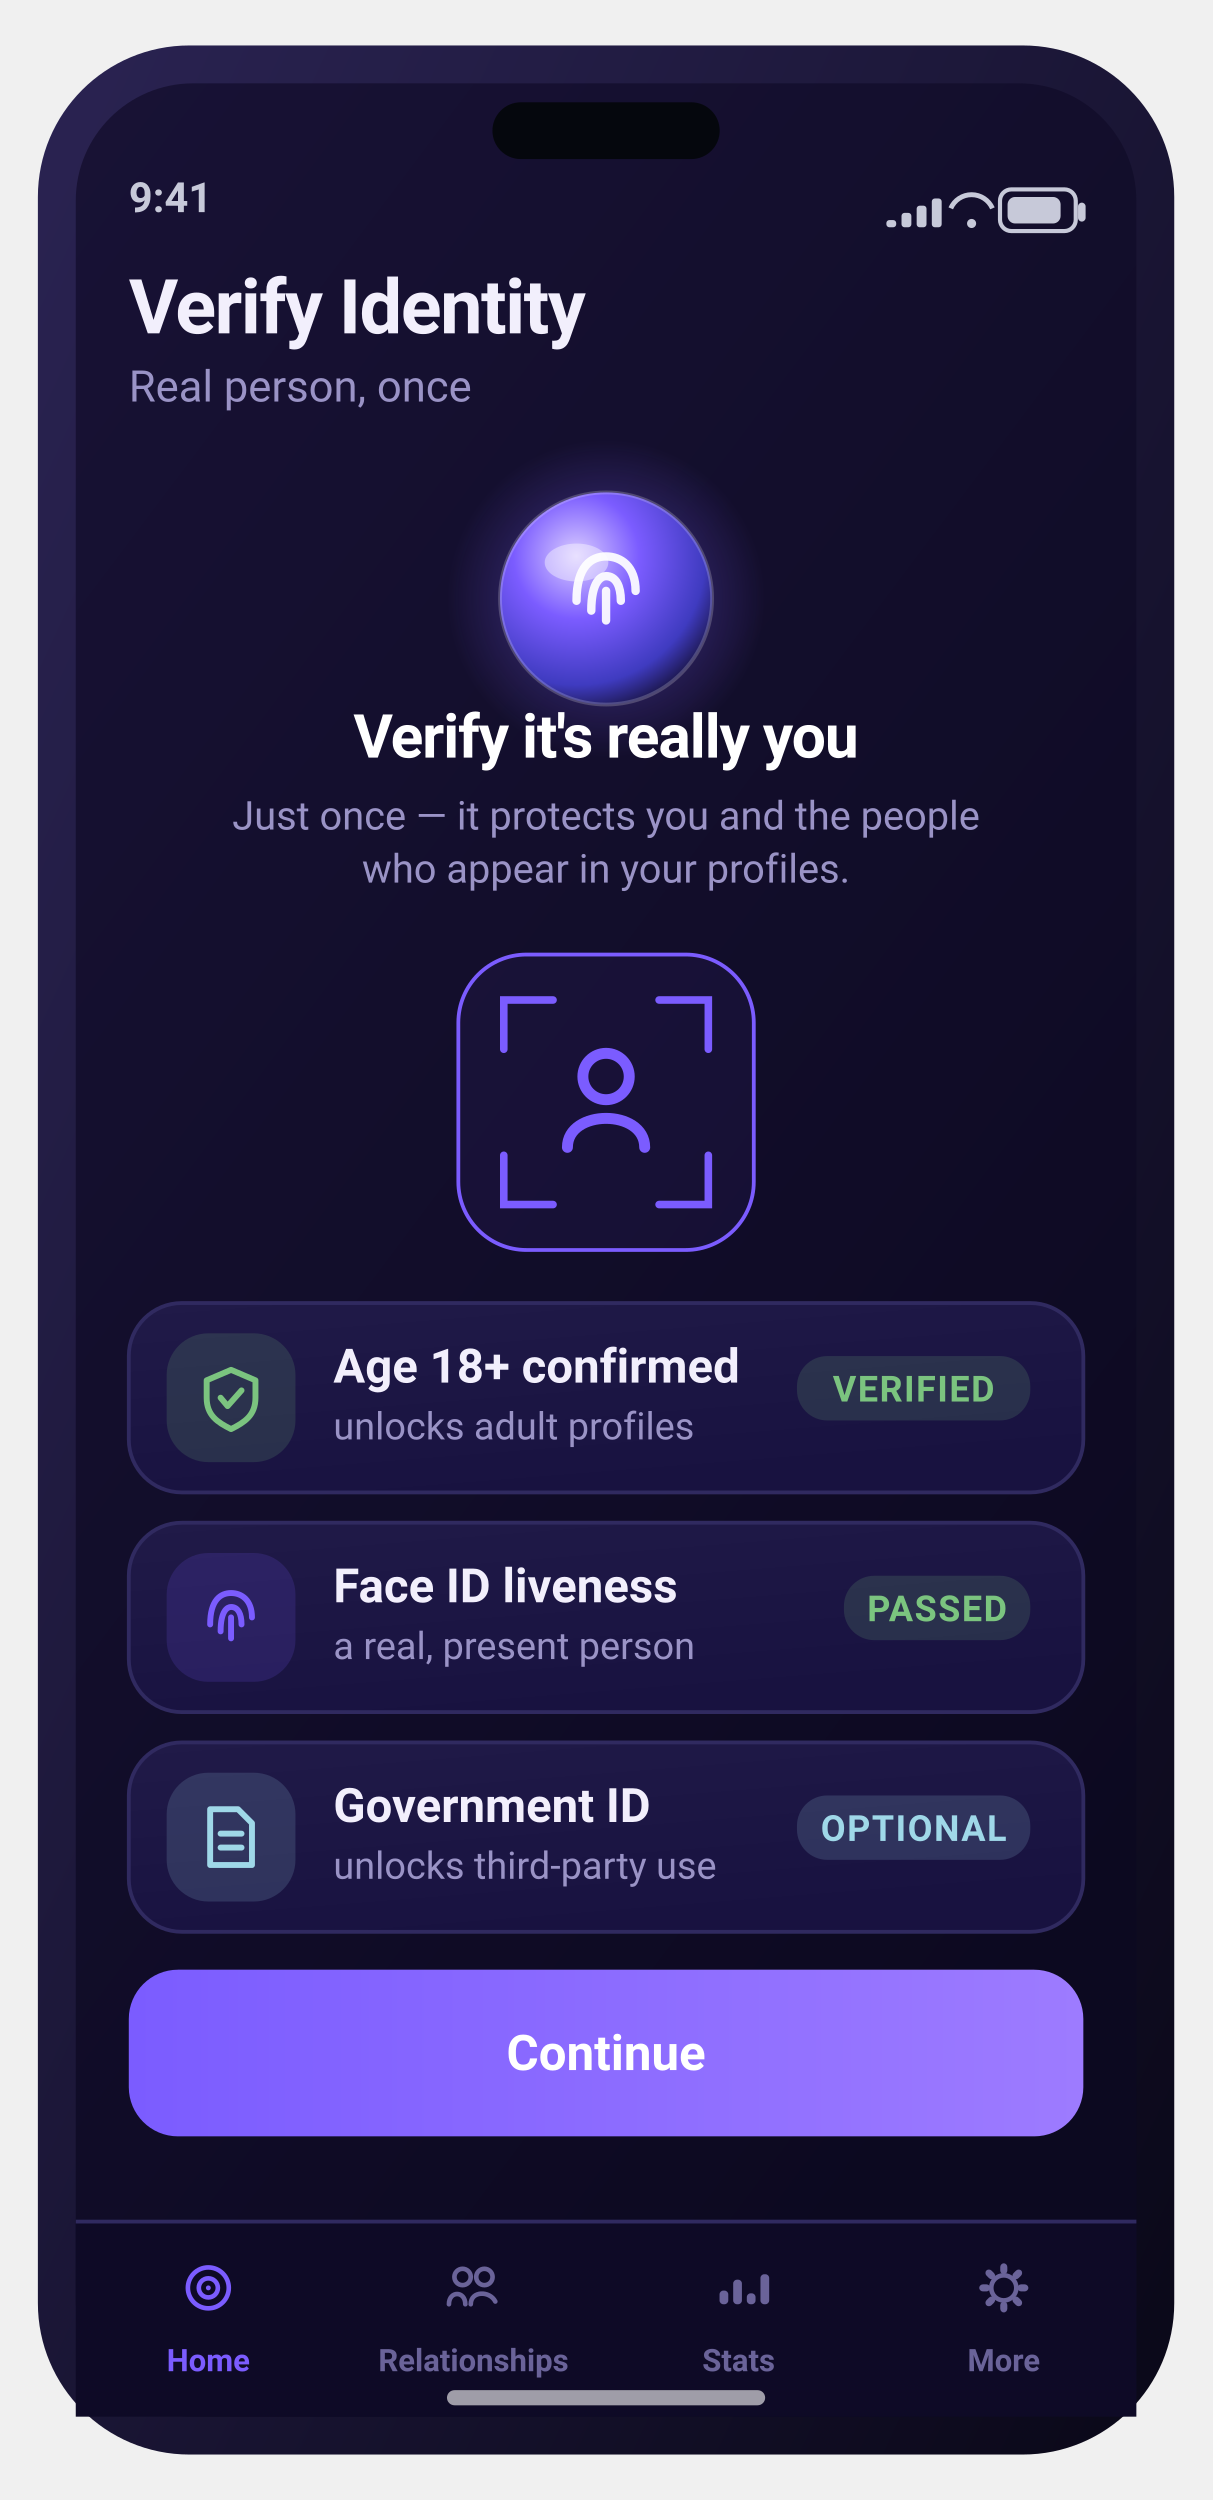
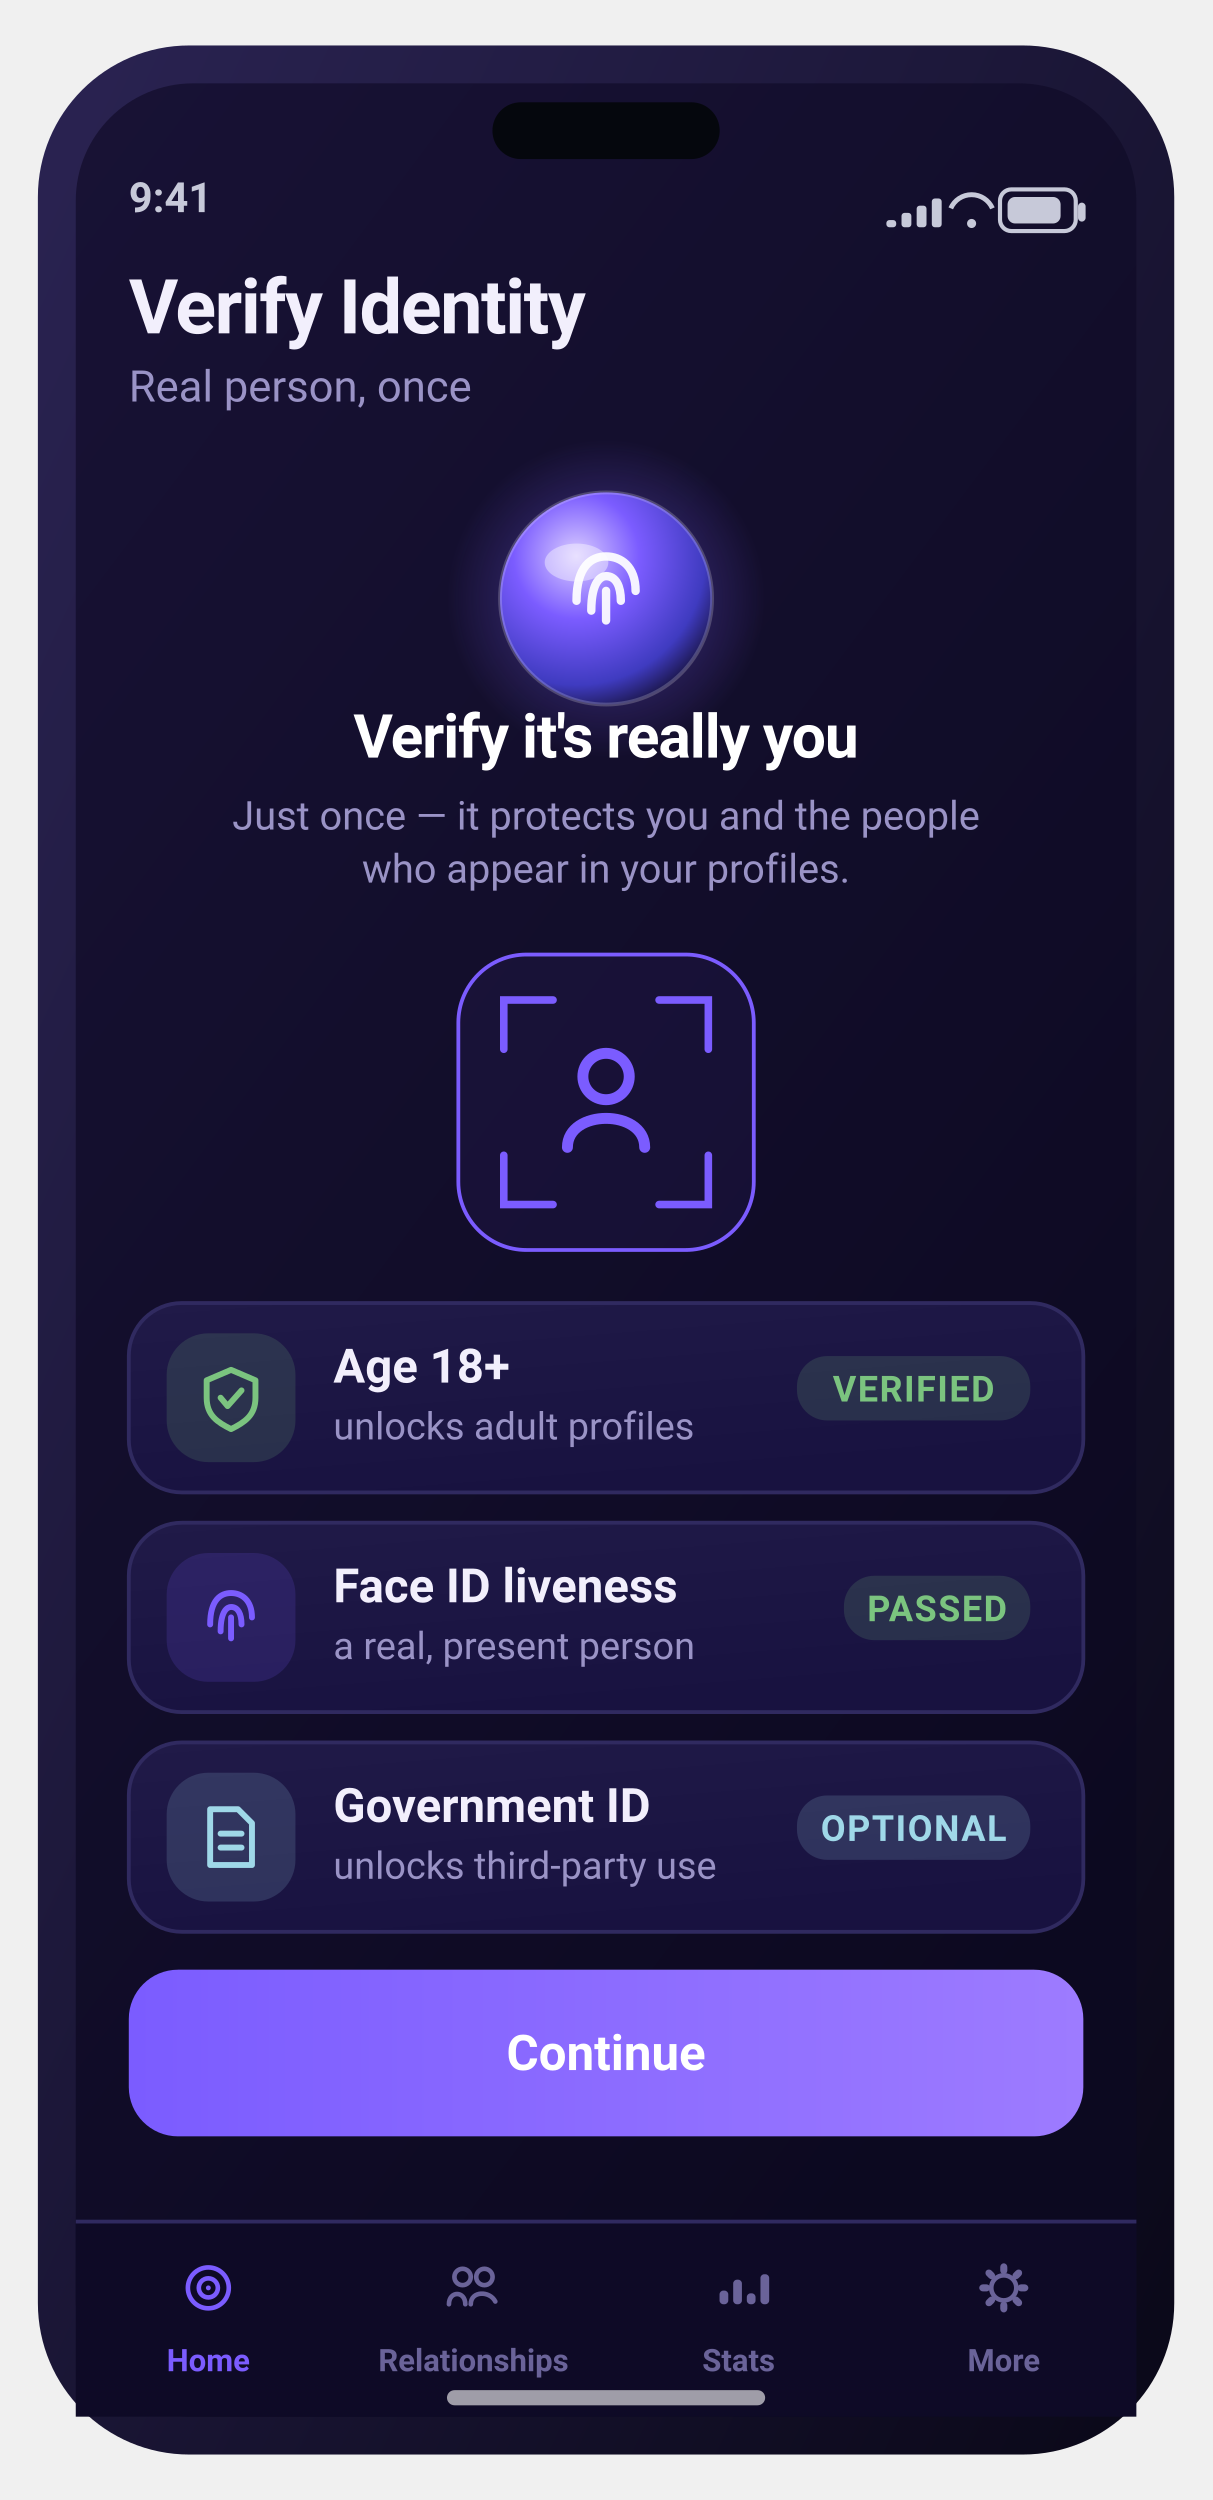
<svg xmlns="http://www.w3.org/2000/svg" width="320" height="660" viewBox="0 0 320 660" role="img" aria-label="Verify Identity screen">
  <defs>
    <linearGradient id="gScr" x1="0" y1="0" x2="0.6" y2="1">
      <stop offset="0" stop-color="#181235" />
      <stop offset="1" stop-color="#0c0920" />
    </linearGradient>
    <linearGradient id="gFrame" x1="0" y1="0" x2="1" y2="1">
      <stop offset="0" stop-color="#2a2352" />
      <stop offset="1" stop-color="#0a0818" />
    </linearGradient>
    <linearGradient id="gCard" x1="0" y1="0" x2="0.4" y2="1">
      <stop offset="0" stop-color="#201a48" />
      <stop offset="1" stop-color="#181240" />
    </linearGradient>
    <linearGradient id="gBrand" x1="0" y1="0" x2="1" y2="0">
      <stop offset="0" stop-color="#7b5cff" />
      <stop offset="1" stop-color="#9d7bff" />
    </linearGradient>
    <linearGradient id="gAmber" x1="0" y1="0" x2="1" y2="0">
      <stop offset="0" stop-color="#ffb84d" />
      <stop offset="1" stop-color="#ffd27a" />
    </linearGradient>
    <linearGradient id="mV" x1="0" y1="0" x2="1" y2="0">
      <stop offset="0" stop-color="#7b5cff" />
      <stop offset="1" stop-color="#9d7bff" />
    </linearGradient>
    <linearGradient id="mA" x1="0" y1="0" x2="1" y2="0">
      <stop offset="0" stop-color="#ffb84d" />
      <stop offset="1" stop-color="#ff9f45" />
    </linearGradient>
    <linearGradient id="mG" x1="0" y1="0" x2="1" y2="0">
      <stop offset="0" stop-color="#5fb87a" />
      <stop offset="1" stop-color="#7bc47f" />
    </linearGradient>
    <linearGradient id="mC" x1="0" y1="0" x2="1" y2="0">
      <stop offset="0" stop-color="#6bb6d6" />
      <stop offset="1" stop-color="#9fd8e8" />
    </linearGradient>
    <radialGradient id="orb" cx="36%" cy="30%" r="78%">
      <stop offset="0" stop-color="#d9ccff" />
      <stop offset="38%" stop-color="#7b5cff" />
      <stop offset="78%" stop-color="#3f3bc0" />
      <stop offset="100%" stop-color="#140f34" />
    </radialGradient>
    <radialGradient id="glow" cx="50%" cy="50%" r="50%">
      <stop offset="0" stop-color="#7b5cff" stop-opacity="0.5" />
      <stop offset="1" stop-color="#7b5cff" stop-opacity="0" />
    </radialGradient>
  </defs>
  <rect x="10.0" y="12.0" width="300.0" height="636.0" rx="40" fill="url(#gFrame)" />
  <rect x="20.0" y="22.0" width="280.0" height="616.0" rx="31" fill="url(#gScr)" />
  <rect x="130.0" y="27.0" width="60.0" height="15.0" rx="7.5" fill="#05070d" />
  <text x="34.0" y="56.0" font-family="-apple-system,BlinkMacSystemFont,'SF Pro Display','SF Pro Text','Segoe UI',Roboto,system-ui,sans-serif" font-size="11" font-weight="600" fill="#c7c9d9" text-anchor="start">9:41</text>
  <rect x="264.0" y="50.0" width="20.0" height="11.0" rx="3" fill="none" stroke="#c7c9d9" stroke-width="1.1" />
  <rect x="266.0" y="52.0" width="14.0" height="7.0" rx="2" fill="#c7c9d9" />
  <rect x="284.6" y="53.5" width="2.0" height="5.0" rx="1" fill="#c7c9d9" />
  <path d="M251 55 a6 6 0 0 1 11 0" fill="none" stroke="#c7c9d9" stroke-width="1.3" />
  <circle cx="256.5" cy="59" r="1.2" fill="#c7c9d9" />
  <rect x="234.0" y="58.1" width="2.6" height="1.9" rx="0.8" fill="#c7c9d9" />
  <rect x="238.0" y="56.2" width="2.6" height="3.8" rx="0.8" fill="#c7c9d9" />
  <rect x="242.0" y="54.3" width="2.6" height="5.7" rx="0.8" fill="#c7c9d9" />
  <rect x="246.0" y="52.4" width="2.6" height="7.6" rx="0.8" fill="#c7c9d9" />
  <text x="34.0" y="88.0" font-family="-apple-system,BlinkMacSystemFont,'SF Pro Display','SF Pro Text','Segoe UI',Roboto,system-ui,sans-serif" font-size="20" font-weight="700" fill="#f2effc" text-anchor="start" letter-spacing="-0.4">Verify Identity</text>
  <text x="34.0" y="106.0" font-family="-apple-system,BlinkMacSystemFont,'SF Pro Display','SF Pro Text','Segoe UI',Roboto,system-ui,sans-serif" font-size="11.5" font-weight="400" fill="#9a93c6" text-anchor="start">Real person, once</text>
  <circle cx="160.0" cy="158" r="42.0" fill="url(#glow)" />
  <circle cx="160.0" cy="158" r="28" fill="url(#orb)" />
  <circle cx="160.0" cy="158" r="28" fill="none" stroke="rgba(255,255,255,0.20)" stroke-width="1" />
  <ellipse cx="152.2" cy="148.5" rx="8.4" ry="5.0" fill="rgba(255,255,255,0.40)" />
  <path d="M152.2 158.6 c0 -9.1 3.9 -11.7 7.8 -11.7 c3.9 0 7.8 2.6 7.8 9.1" fill="none" stroke="rgba(255,255,255,0.92)" stroke-width="2.21" stroke-linecap="round" stroke-linejoin="round" />
  <path d="M156.1 161.2 c0 -7.8 2.6 -9.1 3.9 -9.1 c2.6 0 3.9 2.6 3.9 6.5" fill="none" stroke="rgba(255,255,255,0.92)" stroke-width="2.21" stroke-linecap="round" stroke-linejoin="round" />
  <path d="M160.0 163.8 v-7.8" fill="none" stroke="rgba(255,255,255,0.92)" stroke-width="2.21" stroke-linecap="round" stroke-linejoin="round" />
  <text x="160.0" y="200.0" font-family="-apple-system,BlinkMacSystemFont,'SF Pro Display','SF Pro Text','Segoe UI',Roboto,system-ui,sans-serif" font-size="16" font-weight="750" fill="#fff" text-anchor="middle" letter-spacing="-0.3">Verify it's really you</text>
  <text x="160.0" y="219.0" font-family="-apple-system,BlinkMacSystemFont,'SF Pro Display','SF Pro Text','Segoe UI',Roboto,system-ui,sans-serif" font-size="10.5" font-weight="400" fill="#9a93c6" text-anchor="middle">Just once — it protects you and the people</text>
  <text x="160.0" y="233.0" font-family="-apple-system,BlinkMacSystemFont,'SF Pro Display','SF Pro Text','Segoe UI',Roboto,system-ui,sans-serif" font-size="10.5" font-weight="400" fill="#9a93c6" text-anchor="middle">who appear in your profiles.</text>
  <rect x="121.0" y="252.0" width="78.0" height="78.0" rx="18" fill="rgba(123,92,255,0.06)" stroke="#7b5cff" stroke-width="1" />
  <path d="M133.0 277 L133.0 264 L146.0 264" fill="none" stroke="#7b5cff" stroke-width="2" stroke-linecap="round" />
  <path d="M187.0 277 L187.0 264 L174.0 264" fill="none" stroke="#7b5cff" stroke-width="2" stroke-linecap="round" />
  <path d="M133.0 305 L133.0 318 L146.0 318" fill="none" stroke="#7b5cff" stroke-width="2" stroke-linecap="round" />
  <path d="M187.0 305 L187.0 318 L174.0 318" fill="none" stroke="#7b5cff" stroke-width="2" stroke-linecap="round" />
  <circle cx="160.0" cy="284.2" r="6.12" fill="none" stroke="#7b5cff" stroke-width="2.89" stroke-linecap="round" stroke-linejoin="round" />
  <path d="M149.8 302.9 c0 -10.2 20.4 -10.2 20.4 0" fill="none" stroke="#7b5cff" stroke-width="2.89" stroke-linecap="round" stroke-linejoin="round" />
  <rect x="34.0" y="344.0" width="252.0" height="50.0" rx="14" fill="url(#gCard)" stroke="#302a60" stroke-width="1" />
  <rect x="44.0" y="352.0" width="34.0" height="34.0" rx="11" fill="rgba(123,196,127,0.16)" />
  <path d="M61 361.64 l6.44 2.76 v4.6 c0 4.6 -2.76 6.44 -6.44 8.28 c-3.68 -1.84 -6.44 -3.68 -6.44 -8.28 v-4.6 Z" fill="none" stroke="#7bc47f" stroke-width="1.56" stroke-linecap="round" stroke-linejoin="round" />
  <path d="M58.24 369 l1.84 2.208 3.68 -4.14" fill="none" stroke="#7bc47f" stroke-width="1.56" stroke-linecap="round" stroke-linejoin="round" />
-   <text x="88.0" y="365.0" font-family="-apple-system,BlinkMacSystemFont,'SF Pro Display','SF Pro Text','Segoe UI',Roboto,system-ui,sans-serif" font-size="12.5" font-weight="650" fill="#f2effc" text-anchor="start">Age 18+ confirmed</text>
+   <text x="88.0" y="365.0" font-family="-apple-system,BlinkMacSystemFont,'SF Pro Display','SF Pro Text','Segoe UI',Roboto,system-ui,sans-serif" font-size="12.5" font-weight="650" fill="#f2effc" text-anchor="start">Age 18+</text>
  <text x="88.0" y="380.0" font-family="-apple-system,BlinkMacSystemFont,'SF Pro Display','SF Pro Text','Segoe UI',Roboto,system-ui,sans-serif" font-size="10" font-weight="400" fill="#9a93c6" text-anchor="start">unlocks adult profiles</text>
  <rect x="210.4" y="358.0" width="61.6" height="17.0" rx="8" fill="rgba(123,196,127,0.16)" />
  <text x="241.2" y="370.0" font-family="-apple-system,BlinkMacSystemFont,'SF Pro Display','SF Pro Text','Segoe UI',Roboto,system-ui,sans-serif" font-size="9.5" font-weight="700" fill="#7bc47f" text-anchor="middle" letter-spacing="0.4">VERIFIED</text>
  <rect x="34.0" y="402.0" width="252.0" height="50.0" rx="14" fill="url(#gCard)" stroke="#302a60" stroke-width="1" />
  <rect x="44.0" y="410.0" width="34.0" height="34.0" rx="11" fill="rgba(123,92,255,0.16)" />
  <path d="M55.48 428.84 c0 -6.44 2.76 -8.28 5.52 -8.28 c2.76 0 5.52 1.84 5.52 6.44" fill="none" stroke="#7b5cff" stroke-width="1.56" stroke-linecap="round" stroke-linejoin="round" />
  <path d="M58.24 430.68 c0 -5.52 1.84 -6.44 2.76 -6.44 c1.84 0 2.76 1.84 2.76 4.6" fill="none" stroke="#7b5cff" stroke-width="1.56" stroke-linecap="round" stroke-linejoin="round" />
  <path d="M61 432.52 v-5.52" fill="none" stroke="#7b5cff" stroke-width="1.56" stroke-linecap="round" stroke-linejoin="round" />
  <text x="88.0" y="423.0" font-family="-apple-system,BlinkMacSystemFont,'SF Pro Display','SF Pro Text','Segoe UI',Roboto,system-ui,sans-serif" font-size="12.5" font-weight="650" fill="#f2effc" text-anchor="start">Face ID liveness</text>
  <text x="88.0" y="438.0" font-family="-apple-system,BlinkMacSystemFont,'SF Pro Display','SF Pro Text','Segoe UI',Roboto,system-ui,sans-serif" font-size="10" font-weight="400" fill="#9a93c6" text-anchor="start">a real, present person</text>
  <rect x="222.8" y="416.0" width="49.2" height="17.0" rx="8" fill="rgba(123,196,127,0.16)" />
  <text x="247.4" y="428.0" font-family="-apple-system,BlinkMacSystemFont,'SF Pro Display','SF Pro Text','Segoe UI',Roboto,system-ui,sans-serif" font-size="9.5" font-weight="700" fill="#7bc47f" text-anchor="middle" letter-spacing="0.4">PASSED</text>
  <rect x="34.0" y="460.0" width="252.0" height="50.0" rx="14" fill="url(#gCard)" stroke="#302a60" stroke-width="1" />
  <rect x="44.0" y="468.0" width="34.0" height="34.0" rx="11" fill="rgba(159,216,232,0.16)" />
  <path d="M55.48 477.64 h7.36 l3.68 3.68 v11.04 h-11.04 Z" fill="none" stroke="#9fd8e8" stroke-width="1.56" stroke-linecap="round" stroke-linejoin="round" />
  <path d="M58.24 484.08 h5.52 M58.24 487.76 h5.52" fill="none" stroke="#9fd8e8" stroke-width="1.56" stroke-linecap="round" stroke-linejoin="round" />
  <text x="88.0" y="481.0" font-family="-apple-system,BlinkMacSystemFont,'SF Pro Display','SF Pro Text','Segoe UI',Roboto,system-ui,sans-serif" font-size="12.5" font-weight="650" fill="#f2effc" text-anchor="start">Government ID</text>
  <text x="88.0" y="496.0" font-family="-apple-system,BlinkMacSystemFont,'SF Pro Display','SF Pro Text','Segoe UI',Roboto,system-ui,sans-serif" font-size="10" font-weight="400" fill="#9a93c6" text-anchor="start">unlocks third-party use</text>
  <rect x="210.4" y="474.0" width="61.6" height="17.0" rx="8" fill="rgba(159,216,232,0.16)" />
  <text x="241.2" y="486.0" font-family="-apple-system,BlinkMacSystemFont,'SF Pro Display','SF Pro Text','Segoe UI',Roboto,system-ui,sans-serif" font-size="9.5" font-weight="700" fill="#9fd8e8" text-anchor="middle" letter-spacing="0.4">OPTIONAL</text>
  <rect x="34.0" y="520.0" width="252.0" height="44.0" rx="13" fill="url(#gBrand)" />
  <text x="160.0" y="546.5" font-family="-apple-system,BlinkMacSystemFont,'SF Pro Display','SF Pro Text','Segoe UI',Roboto,system-ui,sans-serif" font-size="13" font-weight="700" fill="#fff" text-anchor="middle">Continue</text>
  <rect x="20.0" y="586.0" width="280.0" height="52.0" rx="0" fill="#0e0a26" />
  <rect x="20" y="586" width="280" height="1" fill="#302a60" />
  <circle cx="55.0" cy="604" r="5.4" fill="none" stroke="#7b5cff" stroke-width="1.22" stroke-linecap="round" stroke-linejoin="round" />
  <circle cx="55.0" cy="604" r="2.52" fill="none" stroke="#7b5cff" stroke-width="1.22" stroke-linecap="round" stroke-linejoin="round" />
  <circle cx="55.0" cy="604" r="0.648" fill="#7b5cff" />
  <text x="55.0" y="626.0" font-family="-apple-system,BlinkMacSystemFont,'SF Pro Display','SF Pro Text','Segoe UI',Roboto,system-ui,sans-serif" font-size="8.2" font-weight="600" fill="#7b5cff" text-anchor="middle">Home</text>
  <circle cx="122.12" cy="601.12" r="2.16" fill="none" stroke="#6a6399" stroke-width="1.22" stroke-linecap="round" stroke-linejoin="round" />
  <circle cx="127.88" cy="601.12" r="2.16" fill="none" stroke="#6a6399" stroke-width="1.22" stroke-linecap="round" stroke-linejoin="round" />
  <path d="M118.52 608.32 c0 -3.6 4.32 -3.6 4.32 0 M124.28 608.32 c0 -3.6 5.04 -3.6 6.48 -0.72" fill="none" stroke="#6a6399" stroke-width="1.22" stroke-linecap="round" stroke-linejoin="round" />
  <text x="125.0" y="626.0" font-family="-apple-system,BlinkMacSystemFont,'SF Pro Display','SF Pro Text','Segoe UI',Roboto,system-ui,sans-serif" font-size="8.2" font-weight="600" fill="#6a6399" text-anchor="middle">Relationships</text>
  <rect x="189.96" y="604.72" width="2.304" height="3.6" rx="1" fill="#6a6399" />
  <rect x="193.56" y="601.84" width="2.304" height="6.48" rx="1" fill="#6a6399" />
  <rect x="197.16" y="605.44" width="2.304" height="2.88" rx="1" fill="#6a6399" />
  <rect x="200.76" y="600.4" width="2.304" height="7.92" rx="1" fill="#6a6399" />
  <text x="195.0" y="626.0" font-family="-apple-system,BlinkMacSystemFont,'SF Pro Display','SF Pro Text','Segoe UI',Roboto,system-ui,sans-serif" font-size="8.2" font-weight="600" fill="#6a6399" text-anchor="middle">Stats</text>
  <rect x="264.064" y="597.52" width="1.872" height="2.88" rx="1" transform="rotate(0 265.0 604)" fill="#6a6399" />
  <rect x="264.064" y="597.52" width="1.872" height="2.88" rx="1" transform="rotate(45 265.0 604)" fill="#6a6399" />
  <rect x="264.064" y="597.52" width="1.872" height="2.88" rx="1" transform="rotate(90 265.0 604)" fill="#6a6399" />
  <rect x="264.064" y="597.52" width="1.872" height="2.88" rx="1" transform="rotate(135 265.0 604)" fill="#6a6399" />
  <rect x="264.064" y="597.52" width="1.872" height="2.88" rx="1" transform="rotate(180 265.0 604)" fill="#6a6399" />
  <rect x="264.064" y="597.52" width="1.872" height="2.88" rx="1" transform="rotate(225 265.0 604)" fill="#6a6399" />
  <rect x="264.064" y="597.52" width="1.872" height="2.88" rx="1" transform="rotate(270 265.0 604)" fill="#6a6399" />
  <rect x="264.064" y="597.52" width="1.872" height="2.88" rx="1" transform="rotate(315 265.0 604)" fill="#6a6399" />
  <circle cx="265.0" cy="604" r="3.312" fill="none" stroke="#6a6399" stroke-width="1.22" stroke-linecap="round" stroke-linejoin="round" />
  <text x="265.0" y="626.0" font-family="-apple-system,BlinkMacSystemFont,'SF Pro Display','SF Pro Text','Segoe UI',Roboto,system-ui,sans-serif" font-size="8.2" font-weight="600" fill="#6a6399" text-anchor="middle">More</text>
  <rect x="118.0" y="631.0" width="84.0" height="4.0" rx="2" fill="rgba(255,255,255,0.6)" />
</svg>
